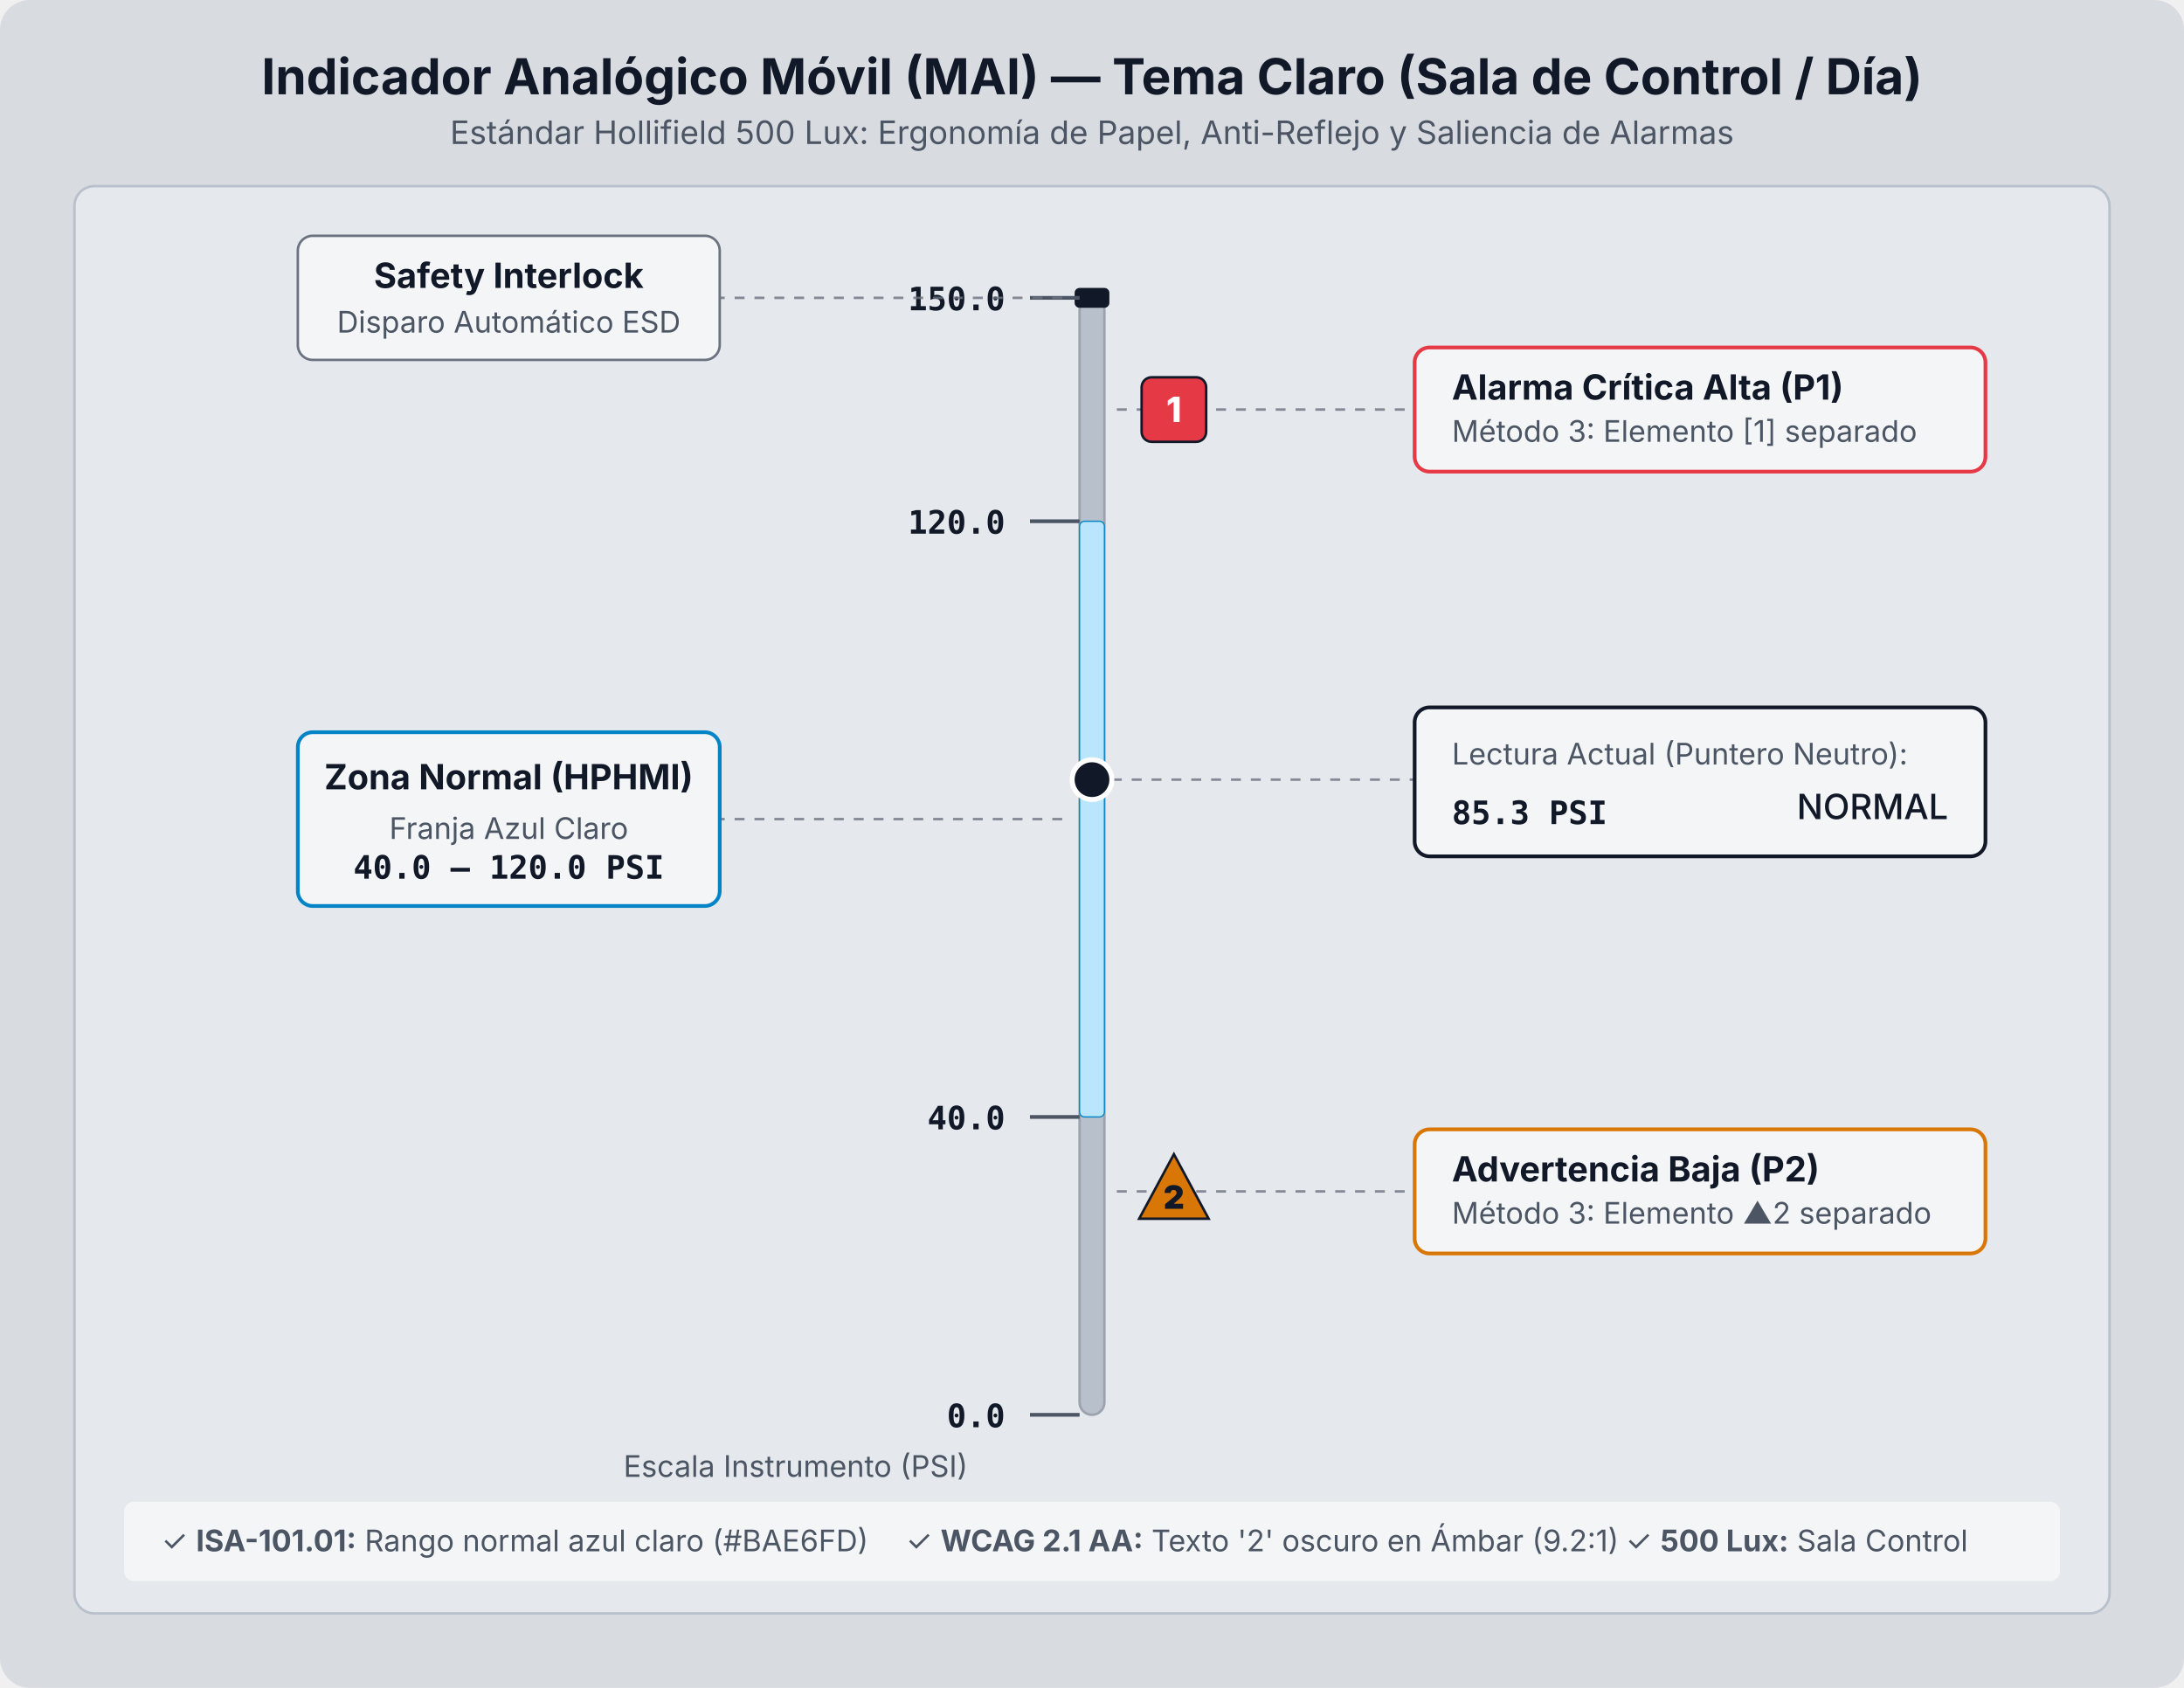
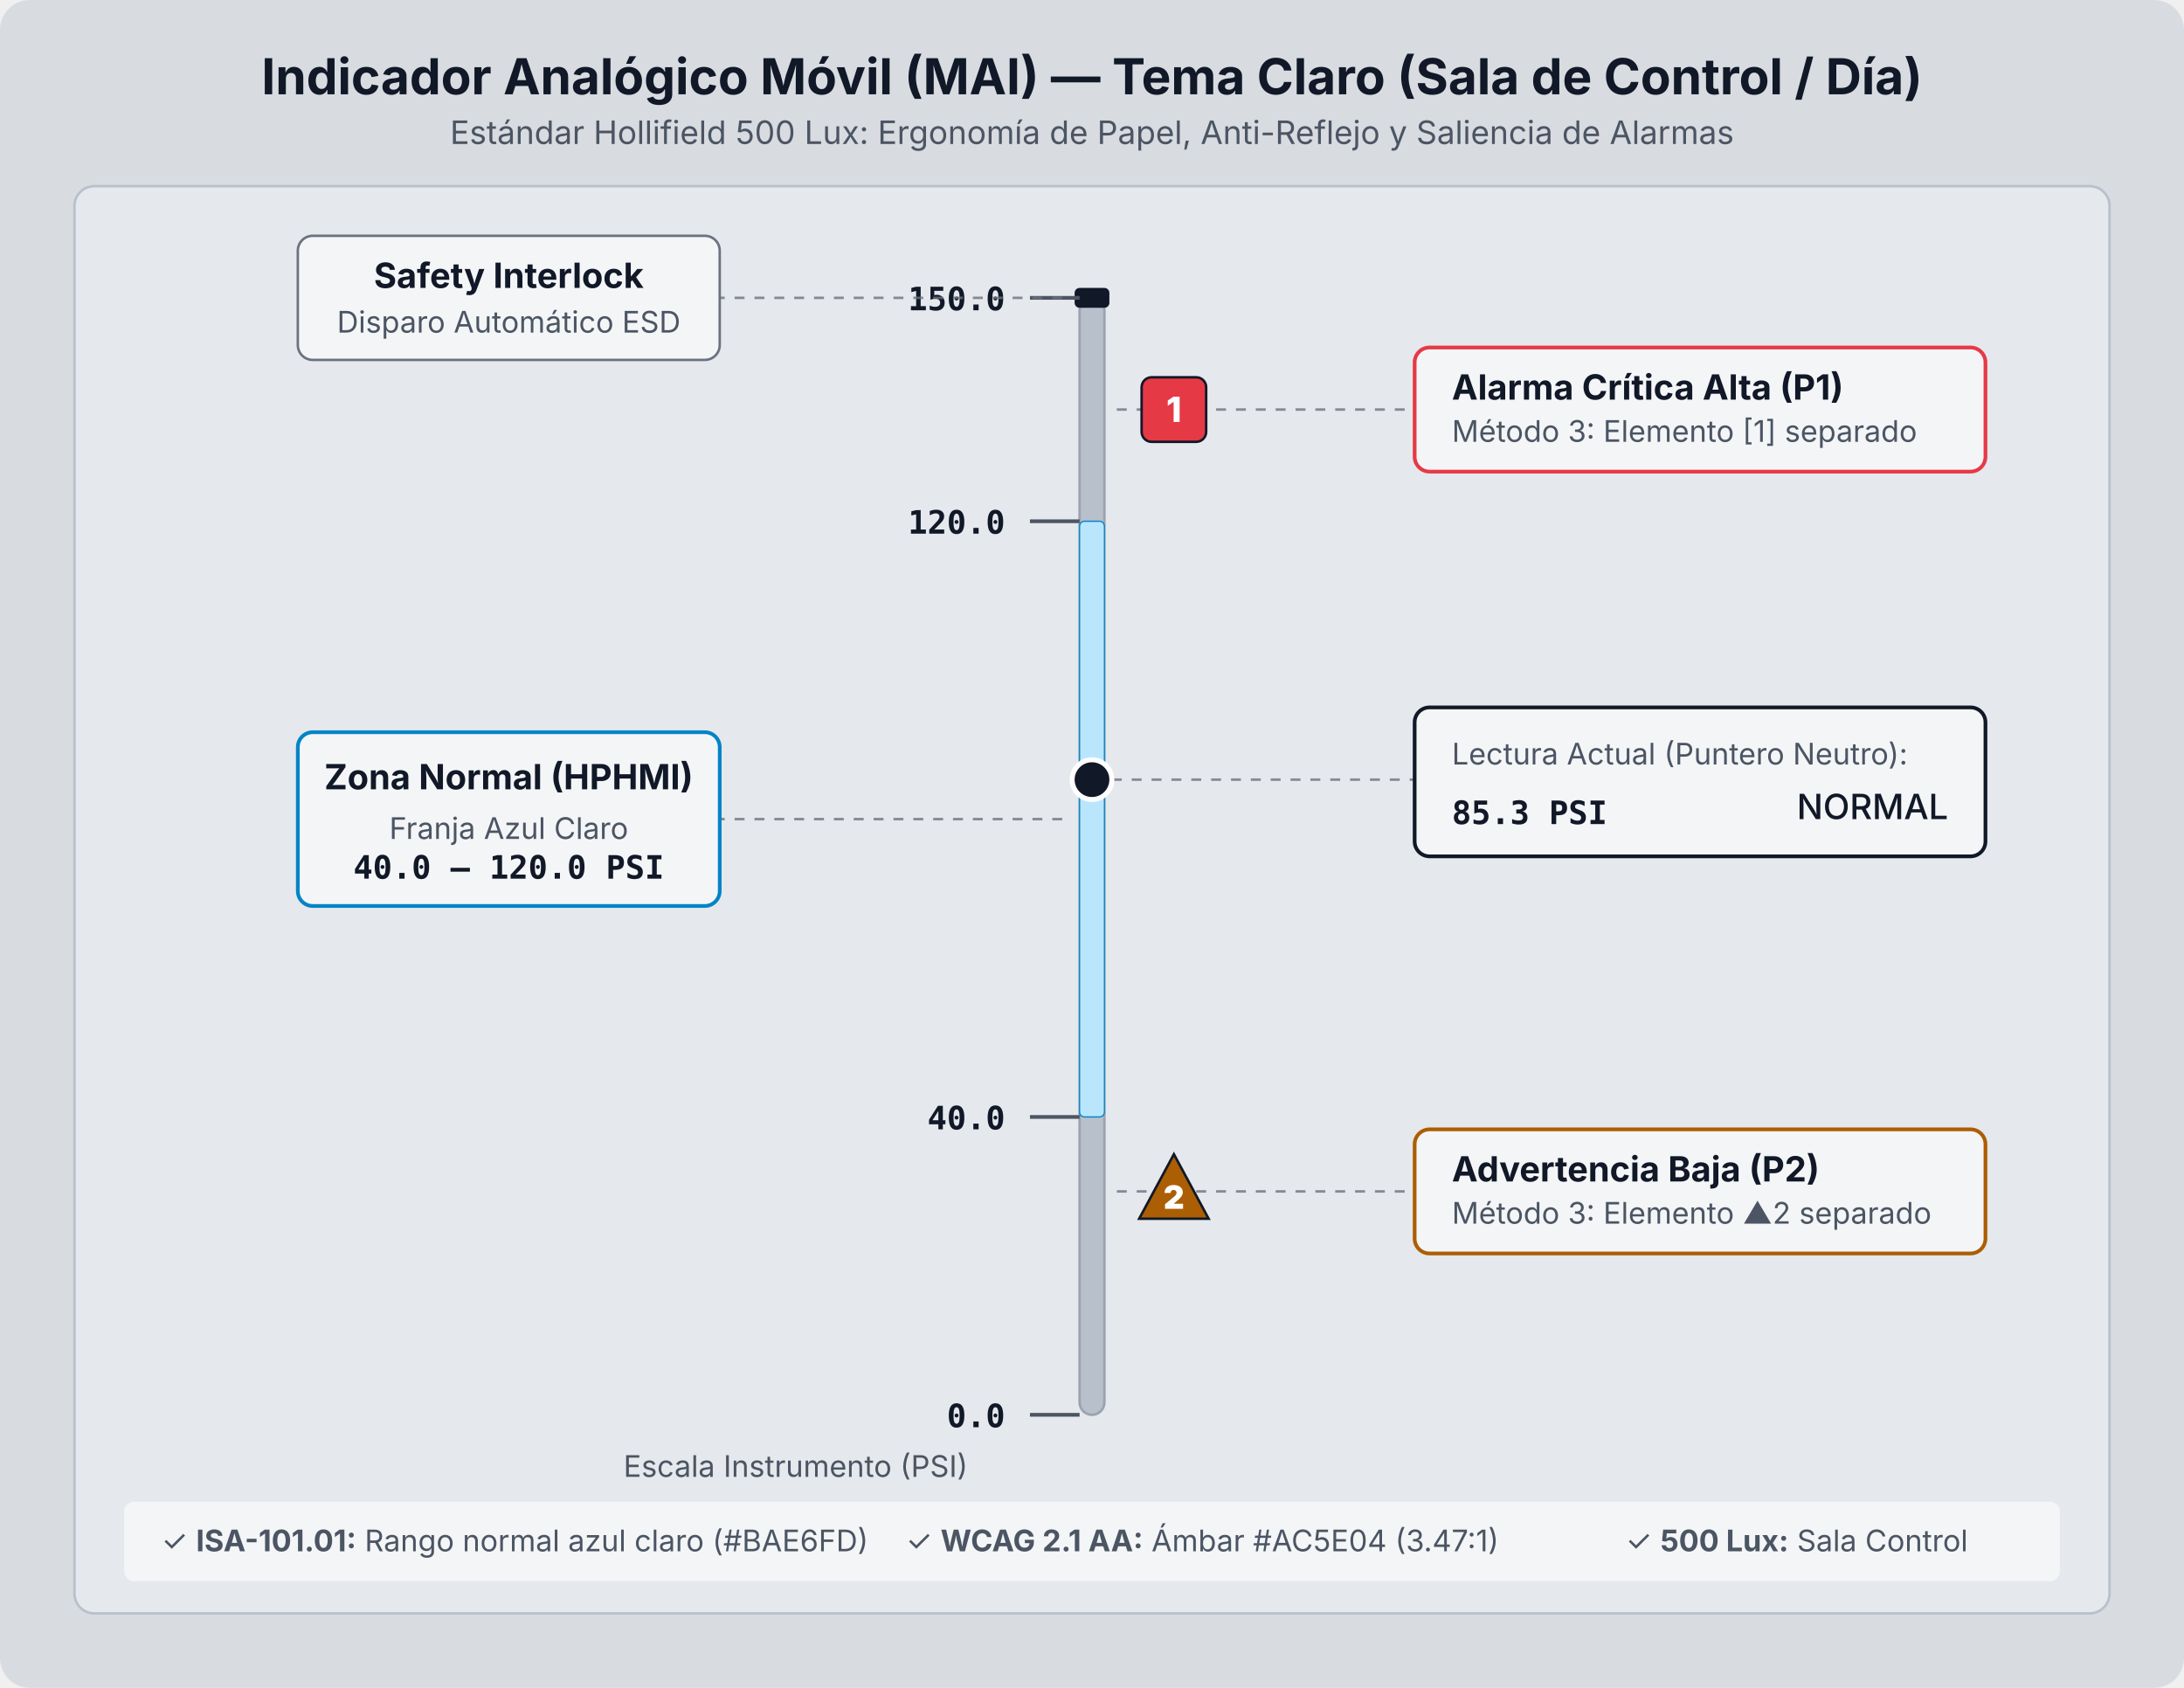
<svg xmlns="http://www.w3.org/2000/svg" width="880" height="680" viewBox="0 0 880 680" role="img" aria-labelledby="title desc">
  <style>
    .bg { fill: #D8DBE0; }
    .card { fill: #E5E8EC; stroke: #B8C0CC; stroke-width: 1; }
    .title { fill: #111827; font-family: Segoe UI, Inter, Roboto, sans-serif; font-size: 20px; font-weight: 700; }
    .subtitle { fill: #4B5563; font-family: Segoe UI, Inter, Roboto, sans-serif; font-size: 13px; }
    .label { fill: #111827; font-family: Segoe UI, Inter, Roboto, sans-serif; font-size: 14px; font-weight: 500; }
    .label-bold { fill: #111827; font-family: Segoe UI, Inter, Roboto, sans-serif; font-size: 14px; font-weight: 700; }
    .label-mono { fill: #111827; font-family: Cascadia Code, SF Mono, Consolas, monospace; font-size: 13px; font-weight: 600; }
    .caption { fill: #4B5563; font-family: Segoe UI, Inter, Roboto, sans-serif; font-size: 12px; }
    .track { fill: #B8C0CC; stroke: #9CA3AF; stroke-width: 1; }
    .normal-zone { fill: #BAE6FD; opacity: 1.0; }
    .pointer-shape { fill: #111827; stroke: #FFFFFF; stroke-width: 2; }
    .scale-line { stroke: #4B5563; stroke-width: 1.5; }
    .guide-line { stroke: #6B7280; stroke-width: 1; stroke-dasharray: 4 4; opacity: 0.8; }
    .interlock-block { fill: #111827; }
  </style>
  <rect class="bg" x="0" y="0" width="880" height="680" rx="12" />
  <text x="440" y="38" text-anchor="middle" class="title">Indicador Analógico Móvil (MAI) — Tema Claro (Sala de Control / Día)</text>
  <text x="440" y="58" text-anchor="middle" class="subtitle">Estándar Hollifield 500 Lux: Ergonomía de Papel, Anti-Reflejo y Saliencia de Alarmas</text>
  <rect class="card" x="30" y="75" width="820" height="575" rx="8" />
  <rect class="track" x="435" y="120" width="10" height="450" rx="5" ry="5" />
  <rect class="interlock-block" x="433" y="116" width="14" height="8" rx="2" />
  <rect class="normal-zone" x="435" y="210" width="10" height="240" rx="2" stroke="#0284C7" stroke-width="0.5" />
  <line class="scale-line" x1="415" y1="120" x2="435" y2="120" />
  <text x="405" y="125" text-anchor="end" class="label-mono">150.0</text>
  <line class="scale-line" x1="415" y1="210" x2="435" y2="210" />
  <text x="405" y="215" text-anchor="end" class="label-mono">120.0</text>
  <line class="scale-line" x1="415" y1="450" x2="435" y2="450" />
  <text x="405" y="455" text-anchor="end" class="label-mono">40.0</text>
  <line class="scale-line" x1="415" y1="570" x2="435" y2="570" />
  <text x="405" y="575" text-anchor="end" class="label-mono">0.0</text>
  <text x="390" y="595" text-anchor="end" class="caption">Escala Instrumento (PSI)</text>
  <line class="guide-line" x1="280" y1="330" x2="430" y2="330" />
  <rect x="120" y="295" width="170" height="70" rx="6" fill="#F4F5F7" stroke="#0284C7" stroke-width="1.5" />
  <text x="205" y="318" text-anchor="middle" class="label-bold" fill="#0284C7">Zona Normal (HPHMI)</text>
  <text x="205" y="338" text-anchor="middle" class="caption">Franja Azul Claro</text>
  <text x="205" y="354" text-anchor="middle" class="label-mono">40.0 – 120.0 PSI</text>
  <line class="guide-line" x1="280" y1="120" x2="430" y2="120" />
  <rect x="120" y="95" width="170" height="50" rx="6" fill="#F4F5F7" stroke="#6B7280" stroke-width="1" />
  <text x="205" y="116" text-anchor="middle" class="label-bold">Safety Interlock</text>
  <text x="205" y="134" text-anchor="middle" class="caption">Disparo Automático ESD</text>
  <line class="guide-line" x1="440" y1="314.1" x2="570" y2="314.1" />
  <circle class="pointer-shape" cx="440" cy="314.1" r="8" />
  <rect x="570" y="285" width="230" height="60" rx="6" fill="#F4F5F7" stroke="#111827" stroke-width="1.5" />
  <text x="585" y="308" class="caption">Lectura Actual (Puntero Neutro):</text>
  <text x="585" y="332" class="label-mono" font-size="18px">85.3 PSI</text>
  <text x="785" y="330" text-anchor="end" class="label" fill="#0D9488">NORMAL</text>
  <line class="guide-line" x1="450" y1="165" x2="570" y2="165" />
  <rect x="460" y="152" width="26" height="26" rx="4" fill="#E63946" stroke="#111827" stroke-width="1" />
  <text x="473" y="170" text-anchor="middle" font-family="Segoe UI, Inter, sans-serif" font-size="14px" font-weight="800" fill="#FFFFFF">1</text>
  <rect x="570" y="140" width="230" height="50" rx="6" fill="#F4F5F7" stroke="#E63946" stroke-width="1.5" />
  <text x="585" y="161" class="label-bold" fill="#E63946">Alarma Crítica Alta (P1)</text>
  <text x="585" y="178" class="caption">Método 3: Elemento [1] separado</text>
  <line class="guide-line" x1="450" y1="480" x2="570" y2="480" />
-   <polygon points="473,465 487,491 459,491" fill="#D97706" stroke="#111827" stroke-width="1" />
-   <text x="473" y="487" text-anchor="middle" font-family="Segoe UI, Inter, sans-serif" font-size="13px" font-weight="900" fill="#111827">2</text>
-   <rect x="570" y="455" width="230" height="50" rx="6" fill="#F4F5F7" stroke="#D97706" stroke-width="1.5" />
-   <text x="585" y="476" class="label-bold" fill="#D97706">Advertencia Baja (P2)</text>
+   <polygon points="473,465 487,491 459,491" fill="#AC5E04" stroke="#111827" stroke-width="1" />
+   <text x="473" y="487" text-anchor="middle" font-family="Segoe UI, Inter, sans-serif" font-size="13px" font-weight="900" fill="#FFFFFF">2</text>
+   <rect x="570" y="455" width="230" height="50" rx="6" fill="#F4F5F7" stroke="#AC5E04" stroke-width="1.5" />
+   <text x="585" y="476" class="label-bold" fill="#AC5E04">Advertencia Baja (P2)</text>
  <text x="585" y="493" class="caption">Método 3: Elemento ▲2 separado</text>
  <rect x="50" y="605" width="780" height="32" rx="4" fill="#F4F5F7" />
  <text x="65" y="625" class="caption">✓ <tspan font-weight="700">ISA-101.01:</tspan> Rango normal azul claro (#BAE6FD)</text>
-   <text x="365" y="625" class="caption">✓ <tspan font-weight="700">WCAG 2.1 AA:</tspan> Texto '2' oscuro en Ámbar (9.2:1)</text>
+   <text x="365" y="625" class="caption">✓ <tspan font-weight="700">WCAG 2.1 AA:</tspan> Ámbar #AC5E04 (3.47:1)</text>
  <text x="655" y="625" class="caption">✓ <tspan font-weight="700">500 Lux:</tspan> Sala Control</text>
</svg>
